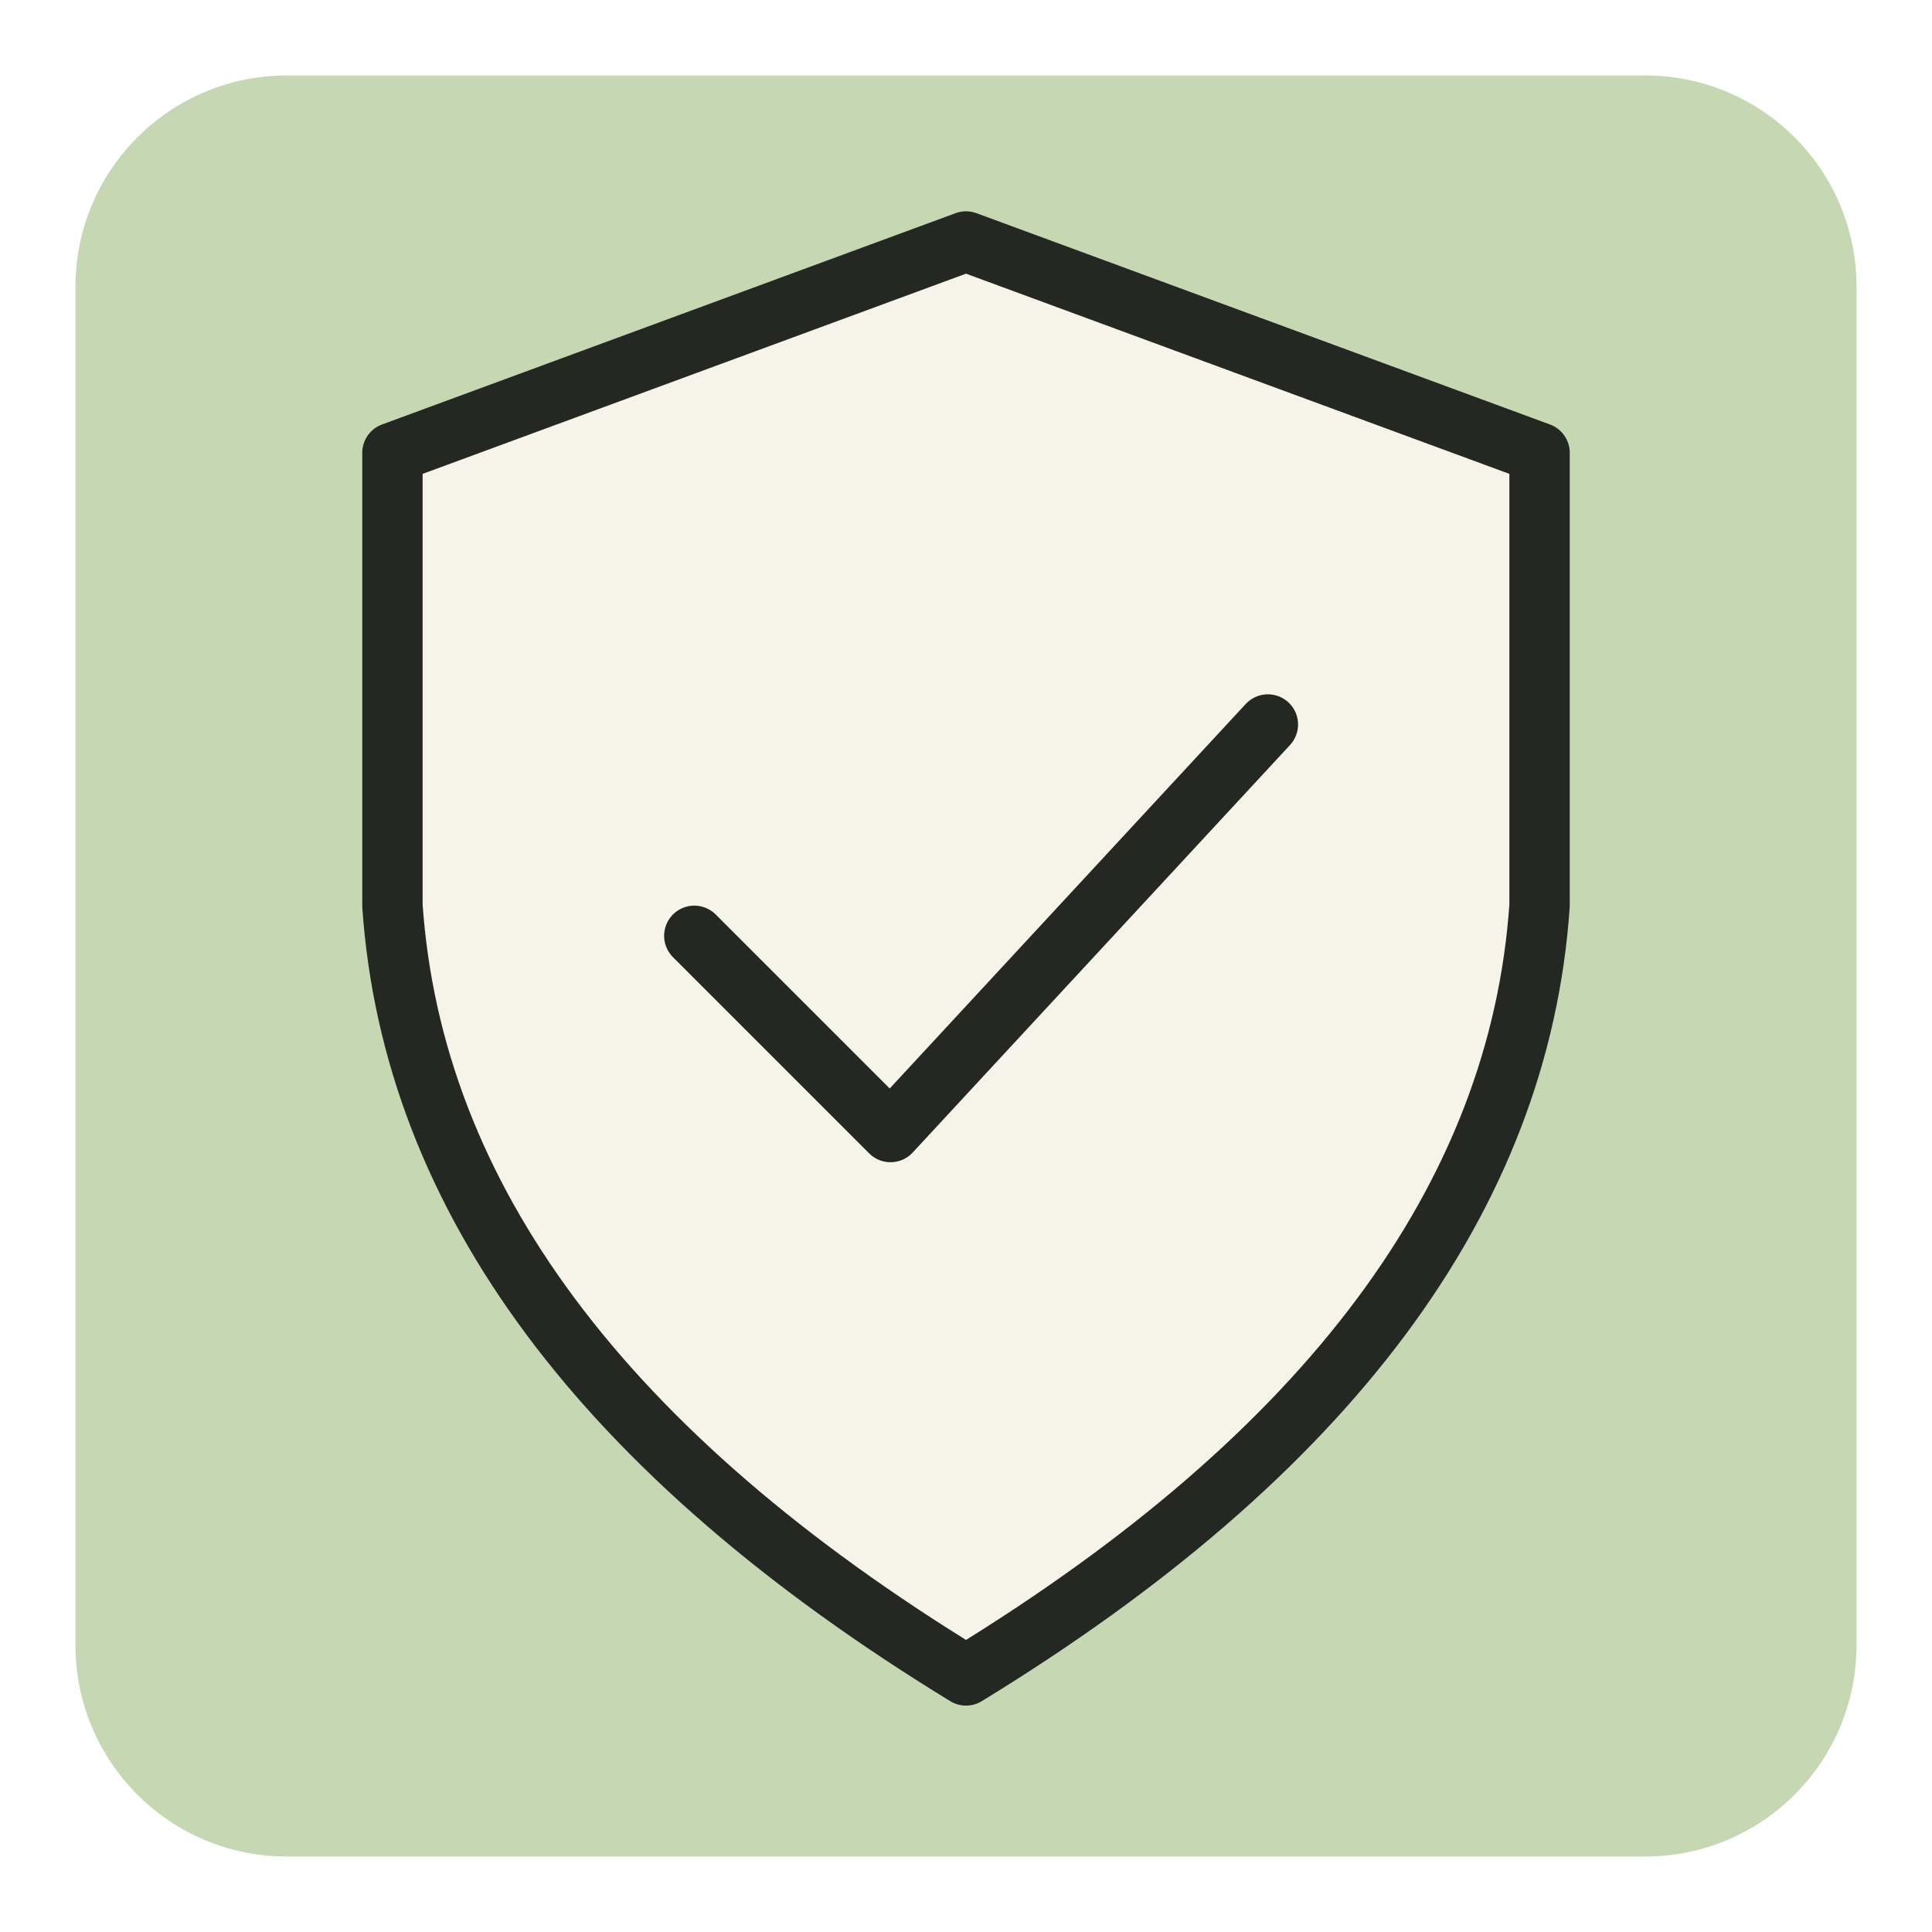
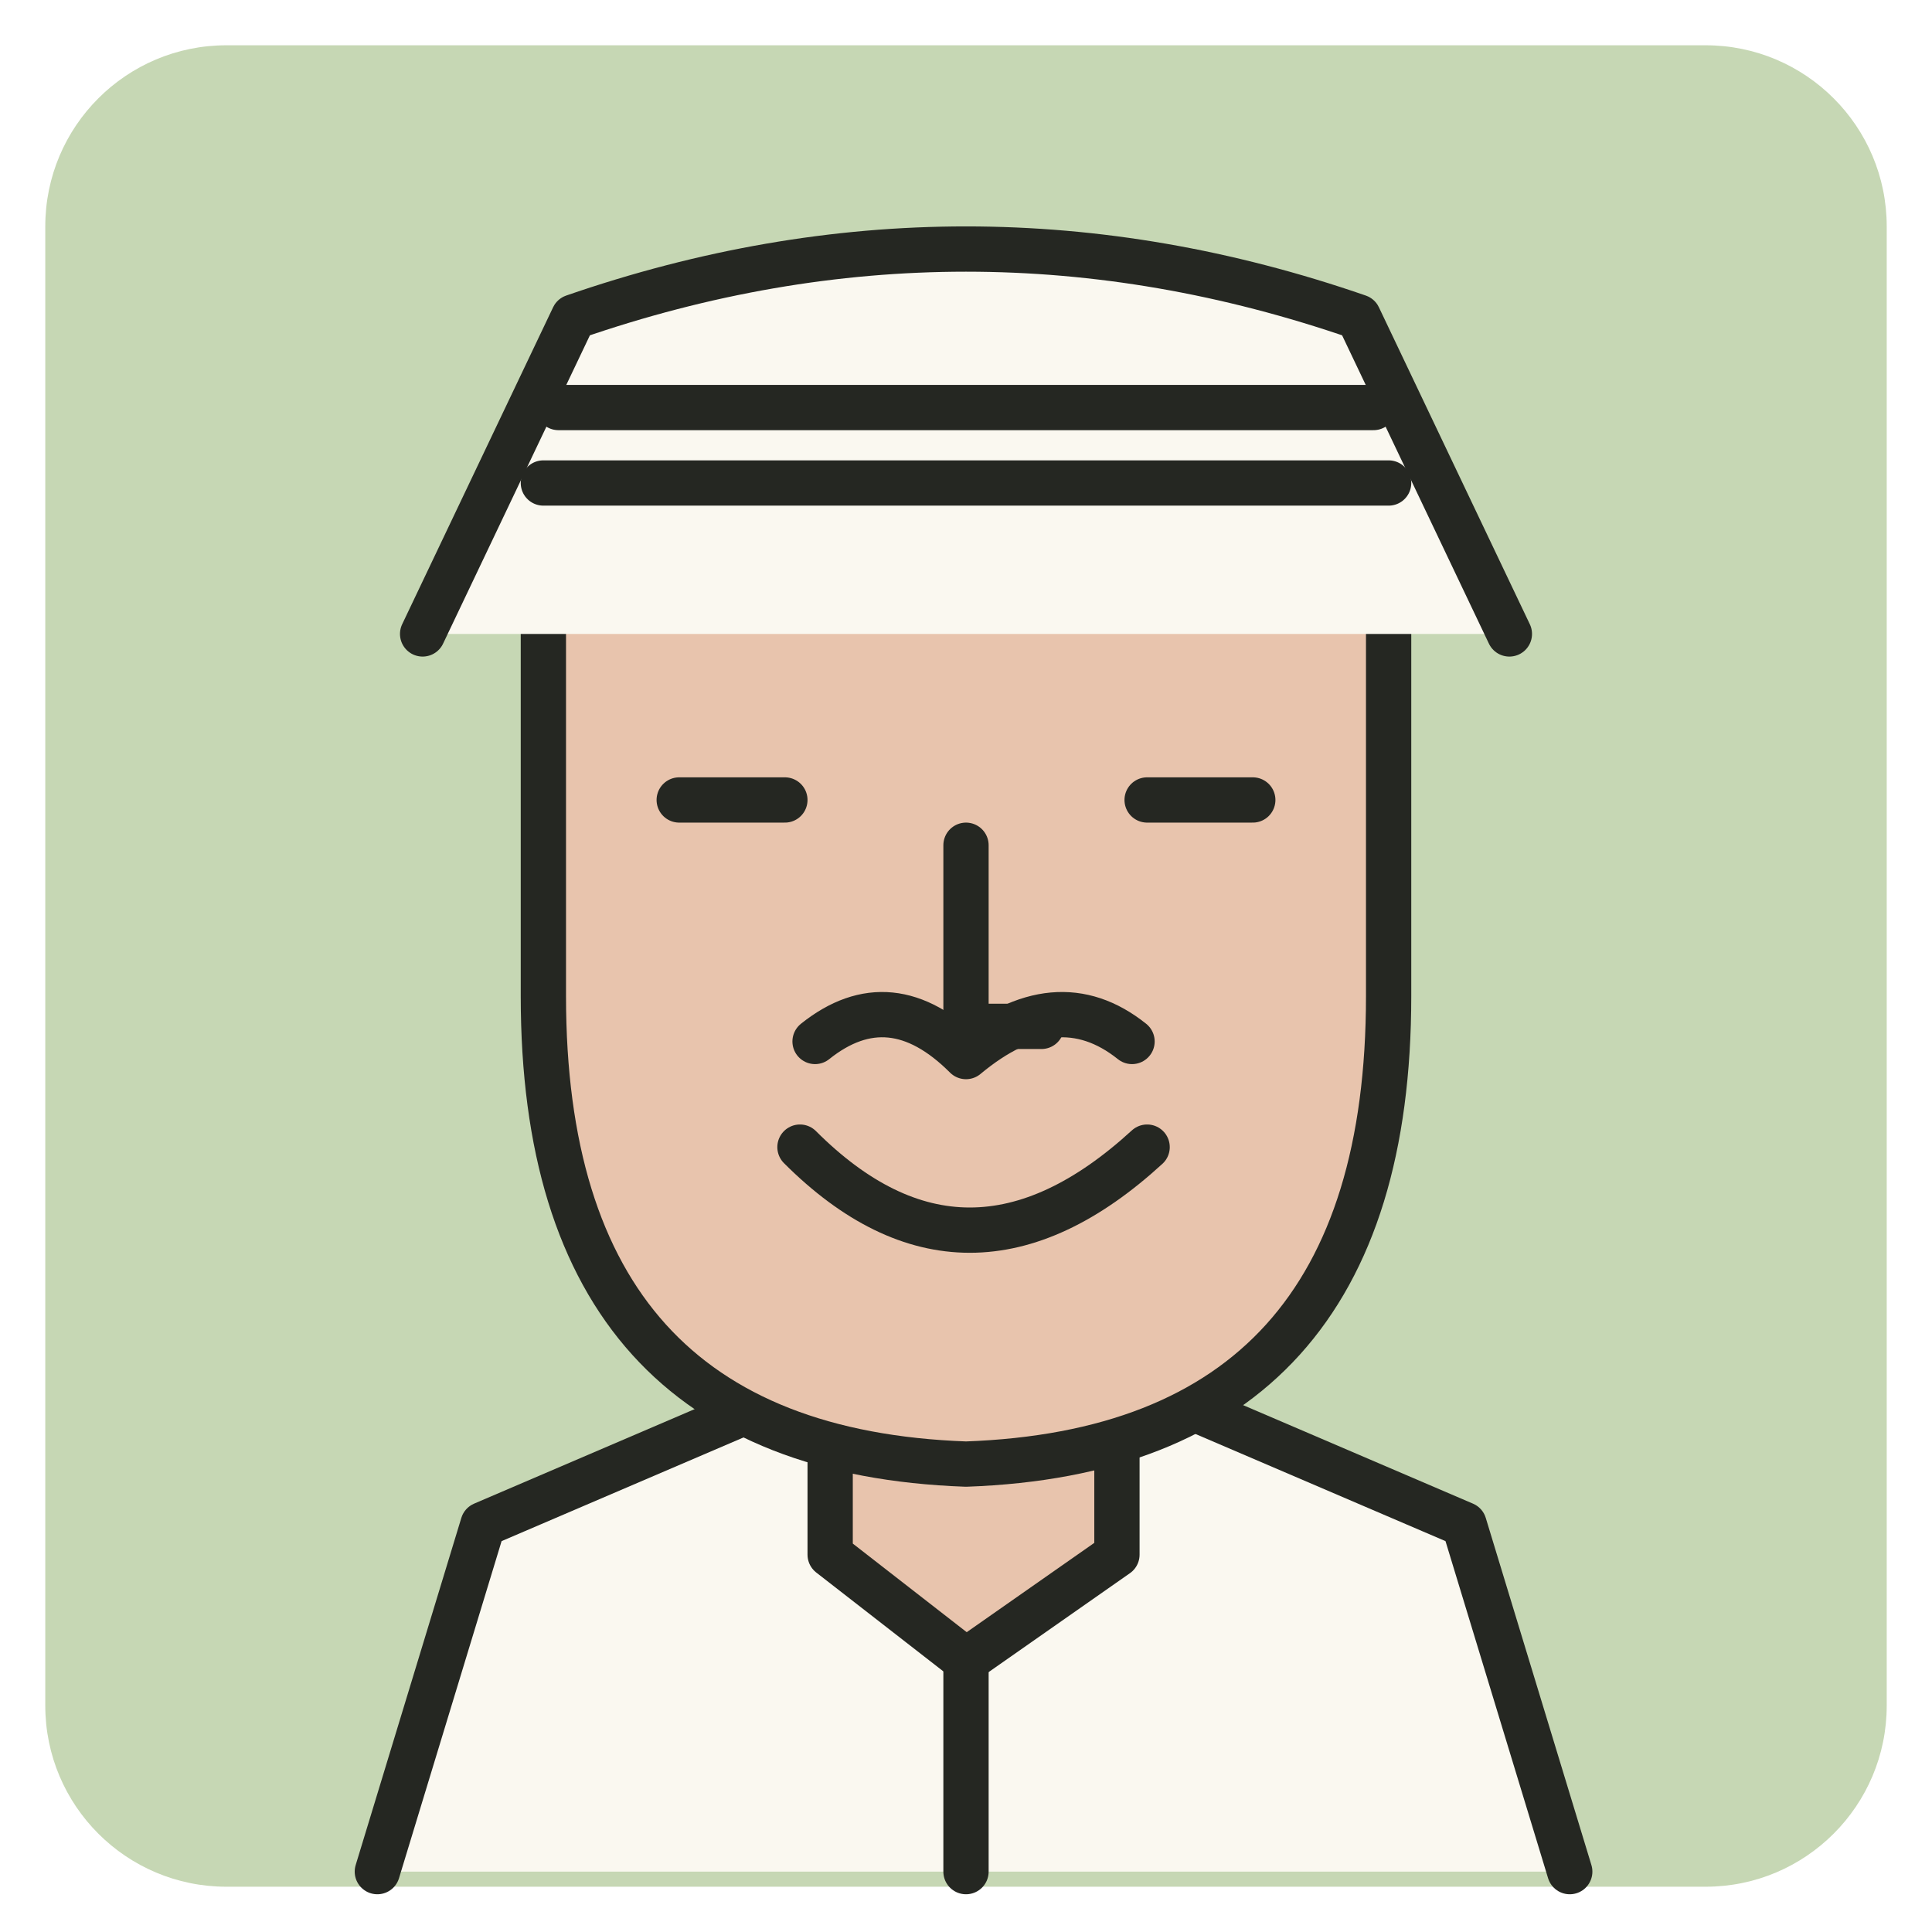
<svg xmlns="http://www.w3.org/2000/svg" width="128" height="128" viewBox="0 0 128 128">
-   <rect x="5" y="5" width="118" height="118" rx="14" fill="#c6d7b4" />
-   <g stroke="#252722" stroke-width="4" stroke-linecap="round" stroke-linejoin="round" fill="none">
-     <path d="M64 16L102 30V60Q100 89 64 111Q28 89 26 60V30Z" fill="#f6f3e9" />
-     <path d="M46 62L59 75L84 48" />
+   <rect x="3" y="3" width="122" height="122" rx="12" fill="#c6d7b4" />
+   <g stroke="#252722" stroke-width="3" stroke-linecap="round" stroke-linejoin="round">
+     <path d="M25 124L32 101L53 92H76L97 101L104 124" fill="#faf8f0" />
+     <path d="M55 89V103L64 110L74 103V89" fill="#e8c4ad" />
+     <path d="M36 37V66Q36 96 64 97Q92 96 92 66V37Z" fill="#e8c4ad" />
+     <path d="M28 42L38 21Q64 12 90 21L100 42" fill="#faf8f0" />
+     <path d="M37 27H91M36 32H92" />
+     <g fill="none">
+       <path d="M45 53H52M76 53H83" />
+       <path d="M64 56V68H69" />
+       <path d="M53 76Q64 87 76 76" />
+     </g>
+     <path d="M54 69Q59 65 64 70Q70 65 75 69" fill="none" />
+     <path d="M64 110V124" fill="none" />
  </g>
</svg>
